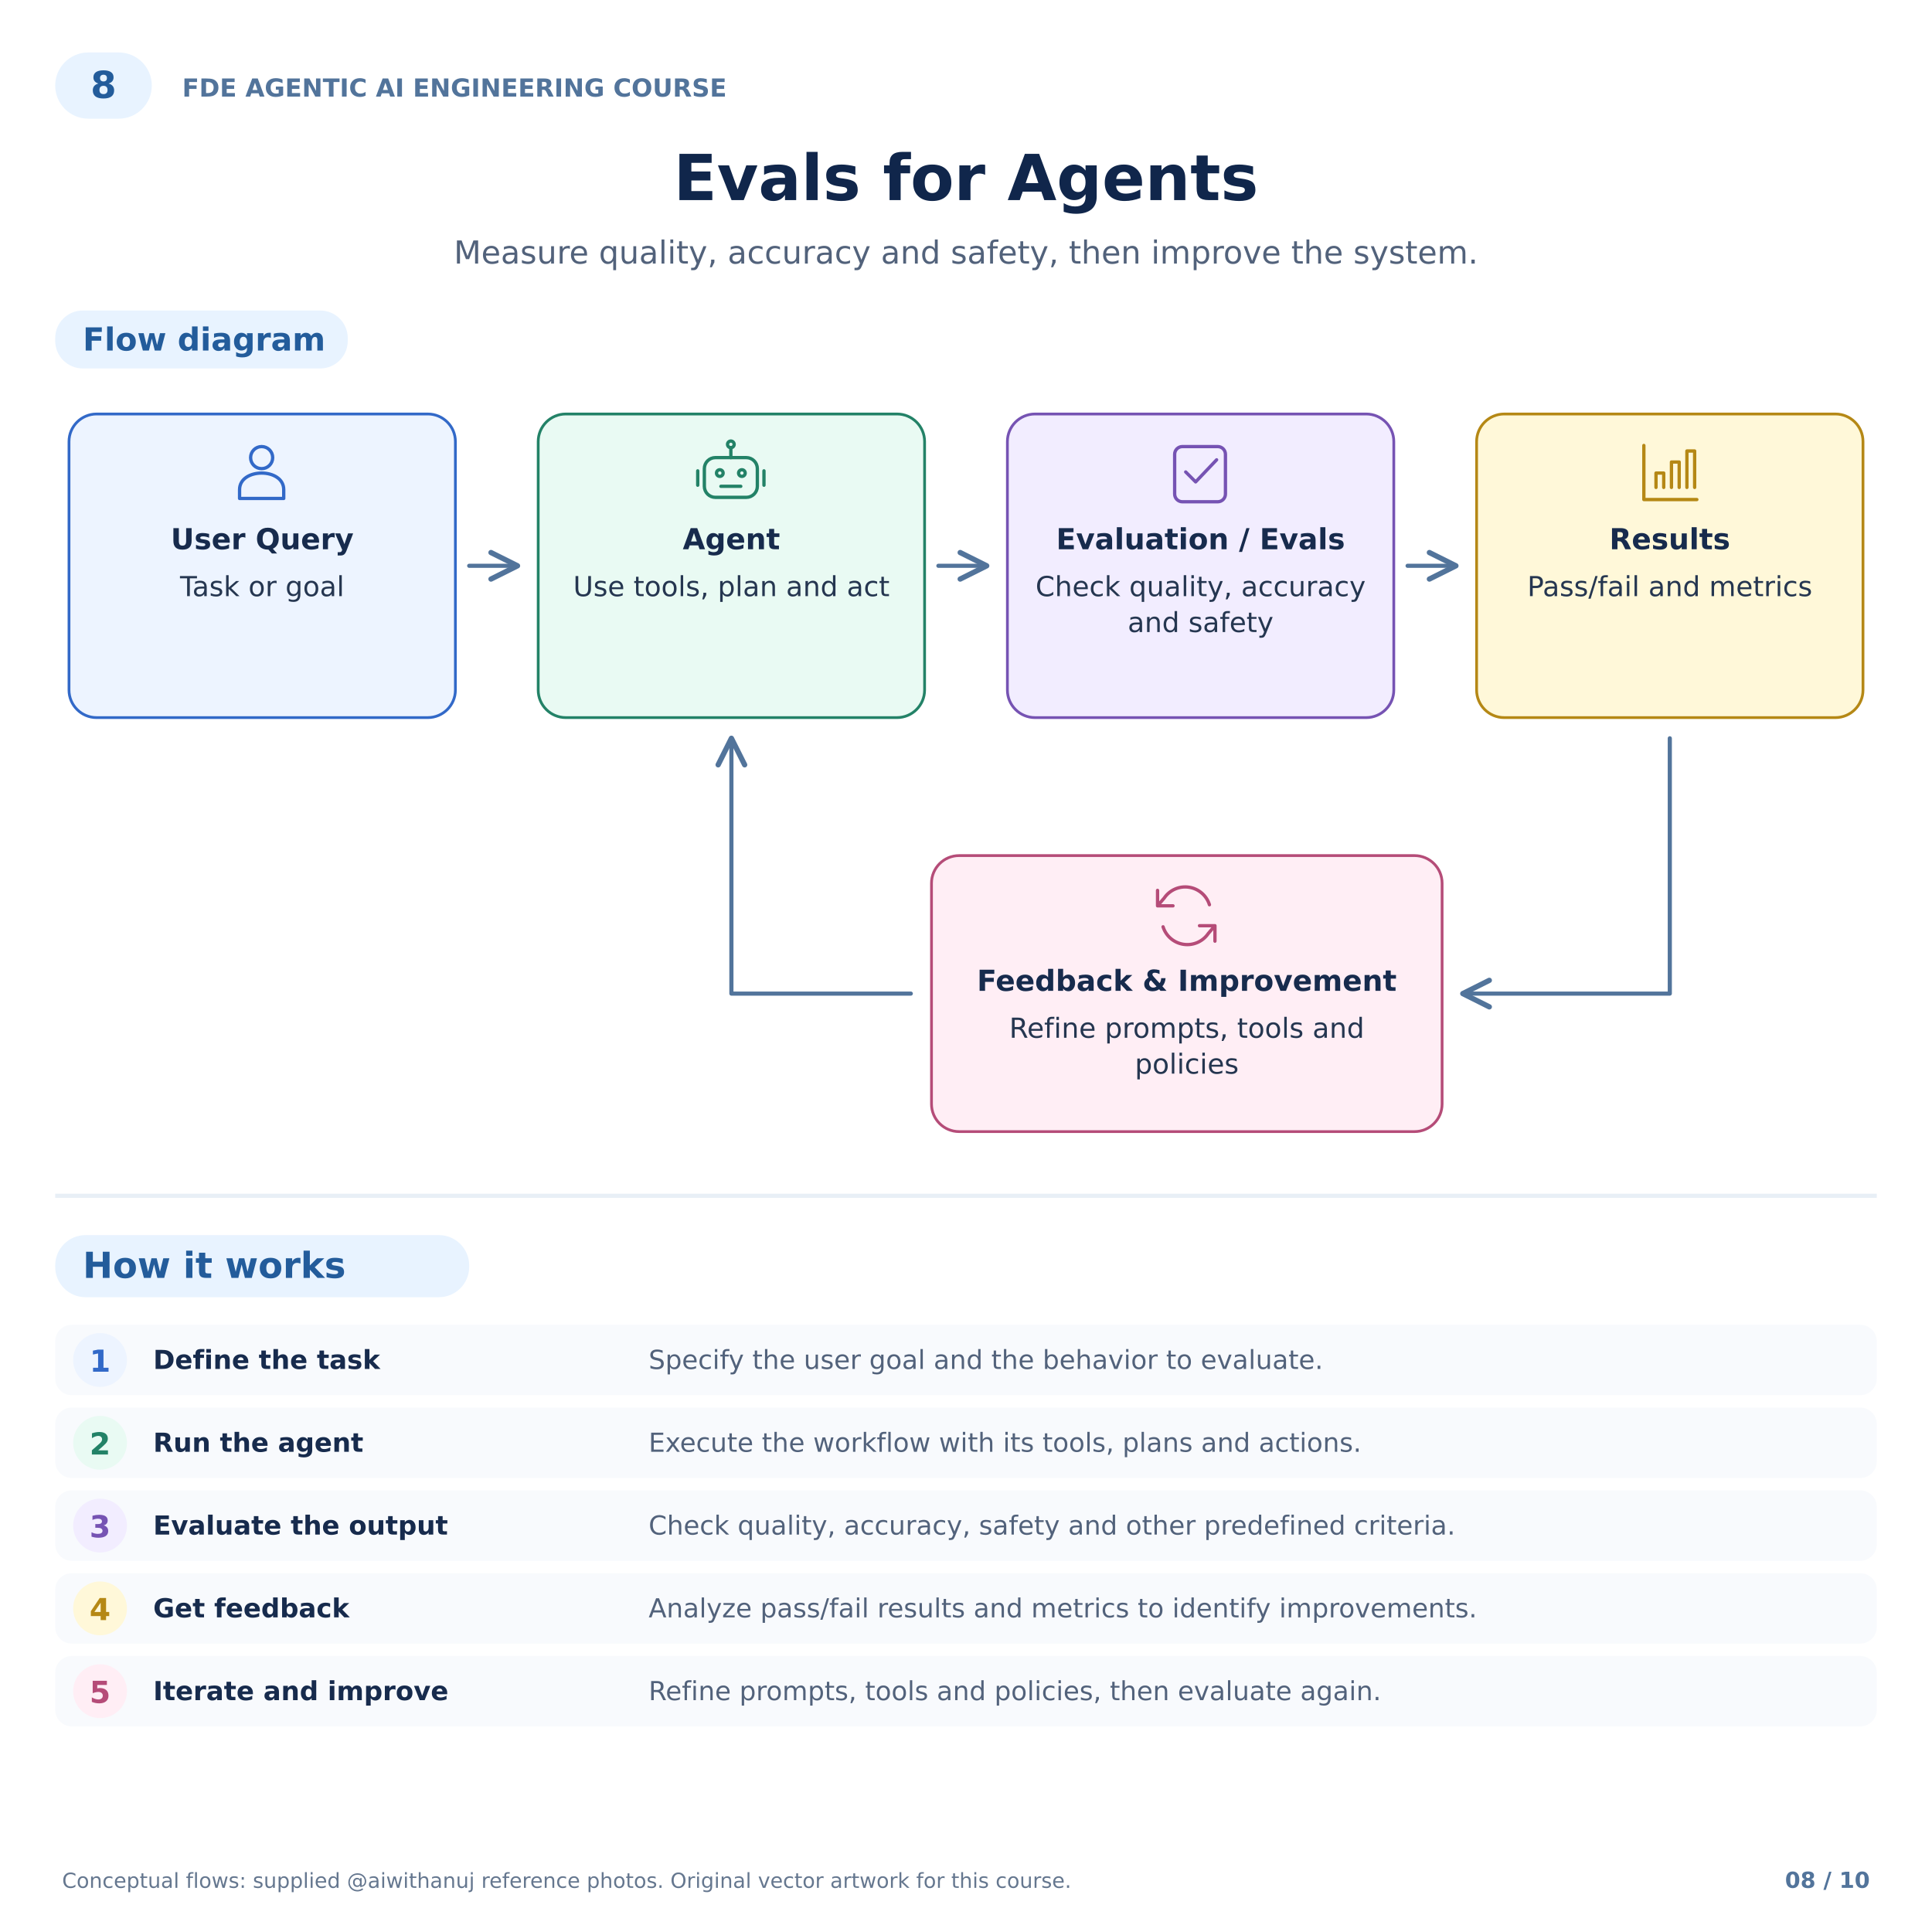
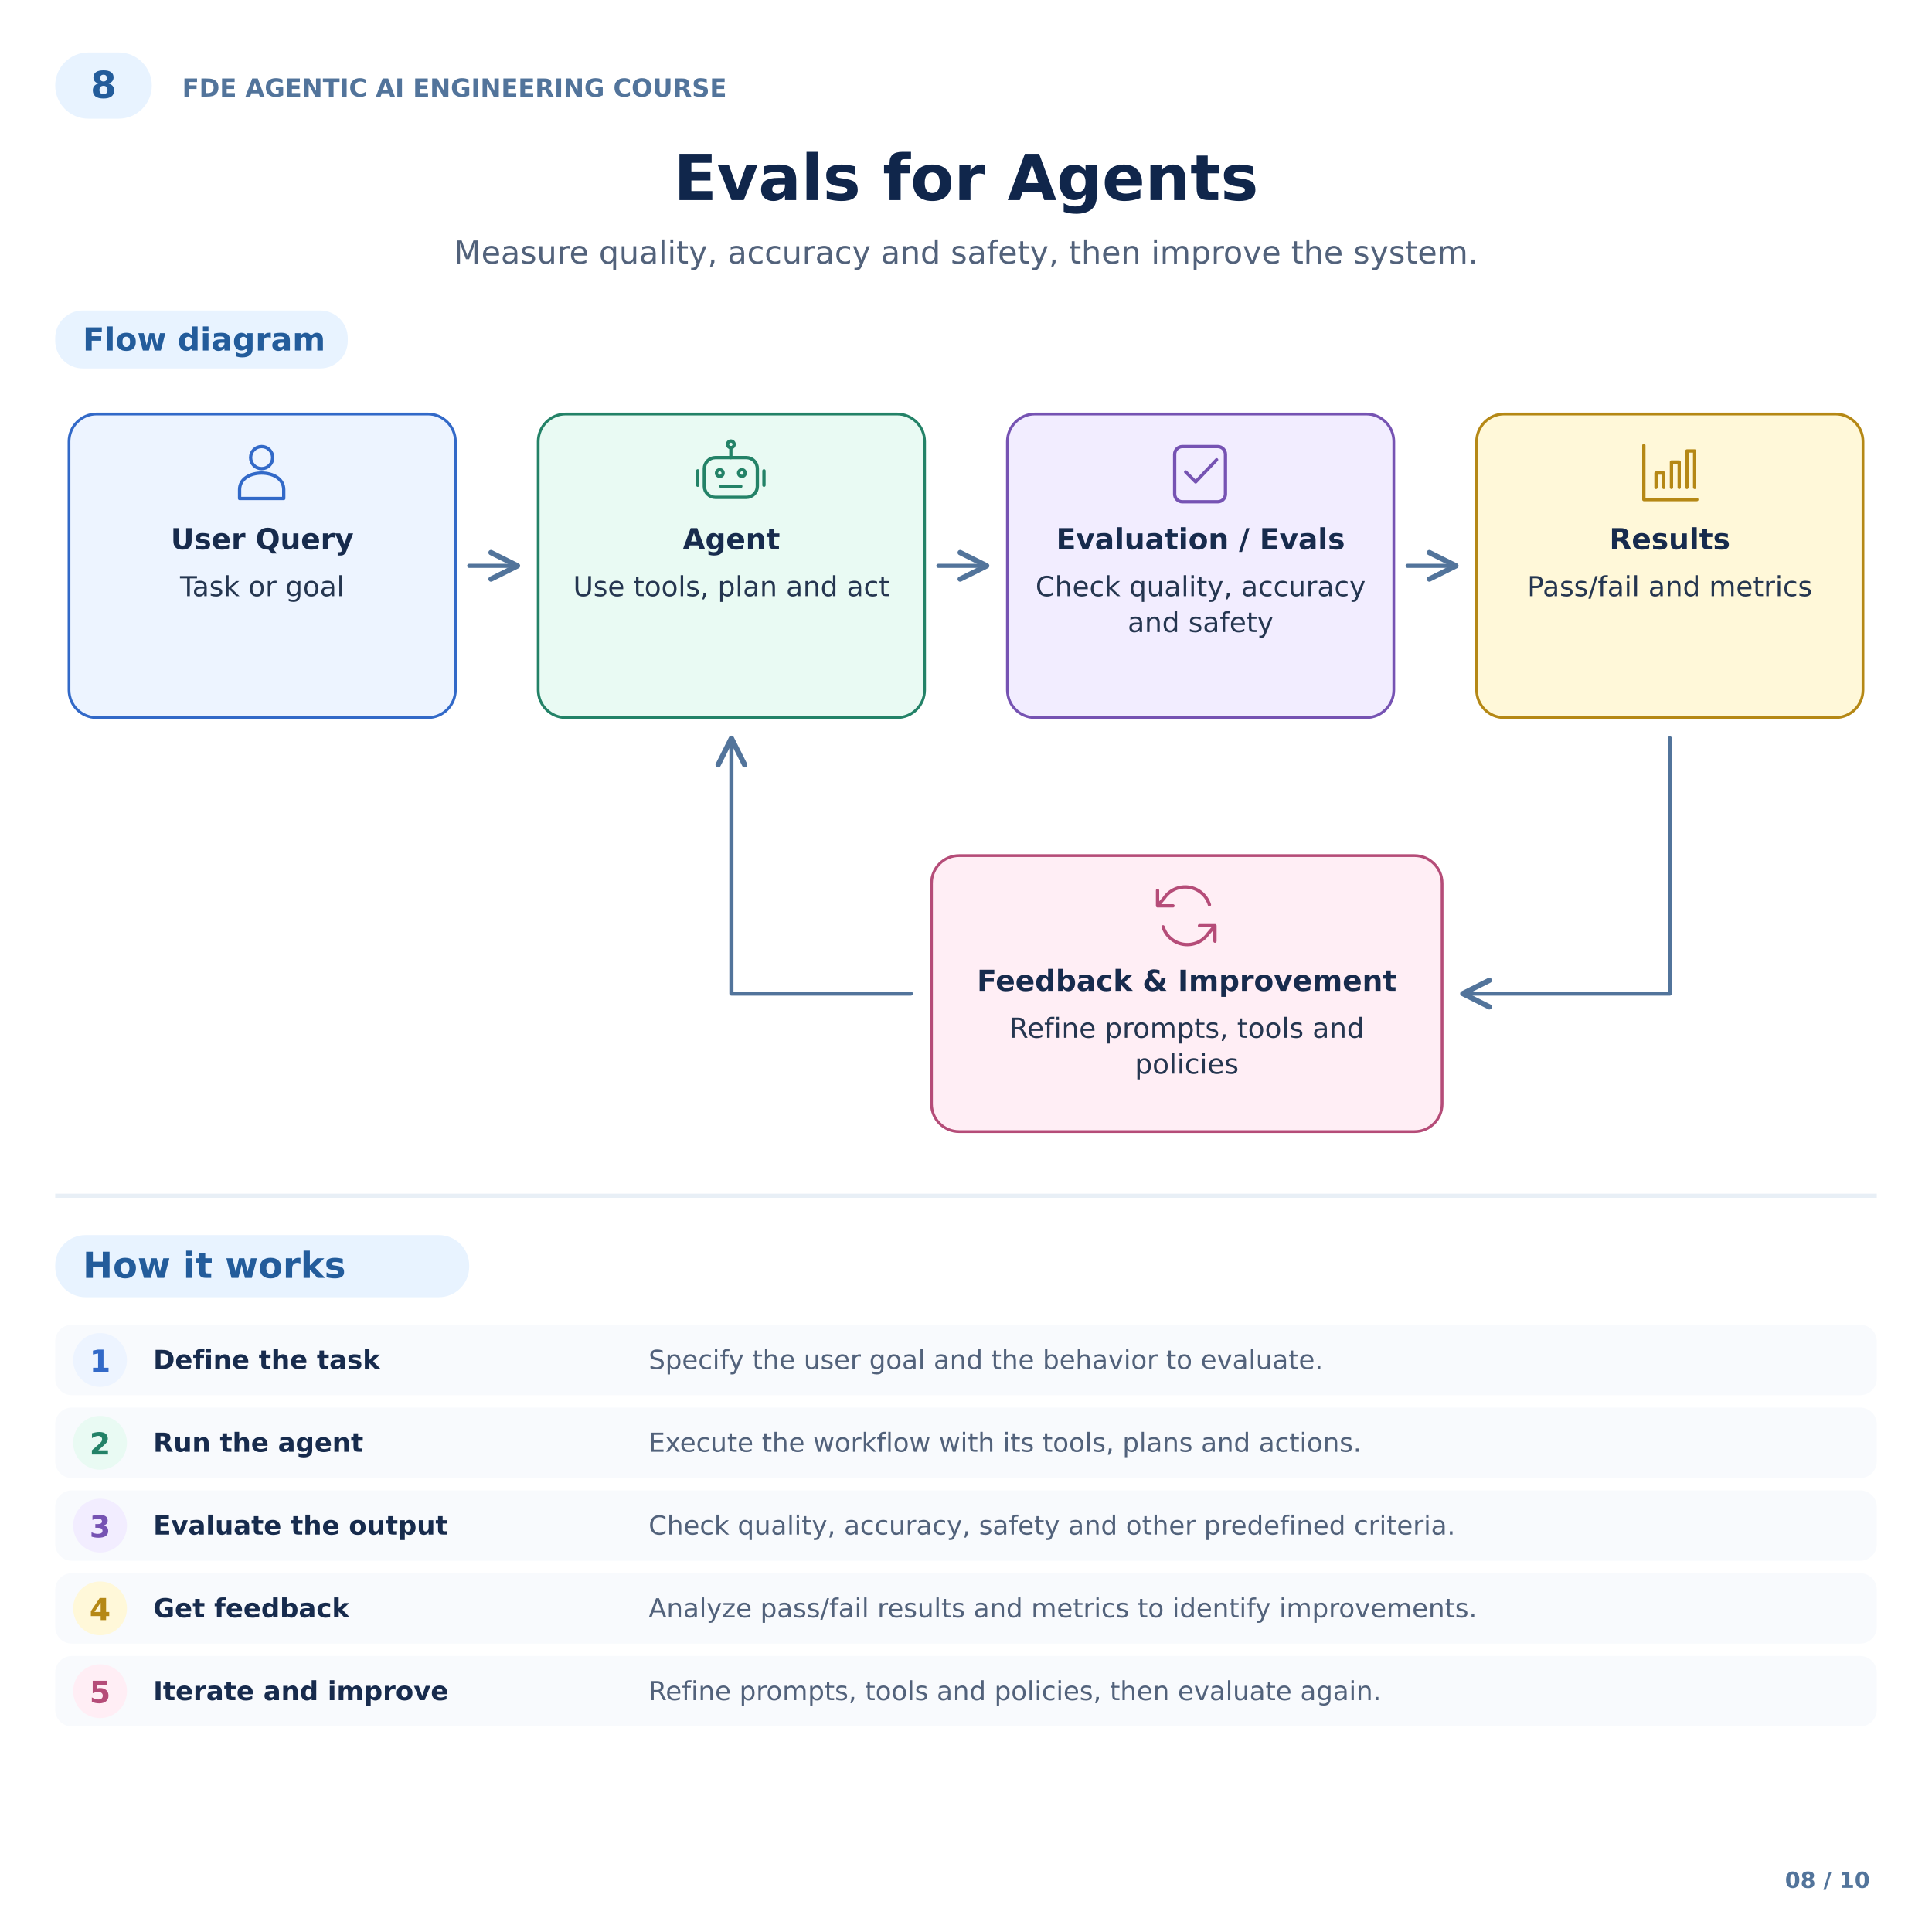
<svg xmlns="http://www.w3.org/2000/svg" width="1400" height="1400" viewBox="0 0 1400 1400" role="img" aria-labelledby="title desc">
  <defs>
    <marker id="arrow" viewBox="0 0 10 10" refX="9" refY="5" markerWidth="8" markerHeight="8" orient="auto-start-reverse">
      <path d="M1 1 9 5 1 9" fill="none" stroke="#52749b" stroke-width="1.6" stroke-linecap="round" stroke-linejoin="round" />
    </marker>
  </defs>
  <g font-family="DejaVu Sans,Arial,sans-serif">
    <rect x="0" y="0" width="1400" height="1400" rx="0" fill="#ffffff" stroke="none" stroke-width="2" />
    <rect x="40" y="38" width="70" height="48" rx="24" fill="#e8f3ff" stroke="none" stroke-width="2" />
    <text x="75" y="71" font-size="27" font-weight="700" fill="#235c9b" text-anchor="middle">8</text>
    <text x="132" y="70" font-size="18" font-weight="700" fill="#52749b" text-anchor="start">FDE AGENTIC AI ENGINEERING COURSE</text>
    <text x="700" y="145" font-size="46" font-weight="700" fill="#10264b" text-anchor="middle">Evals for Agents</text>
    <text x="700" y="191" font-size="23" font-weight="400" fill="#52627b" text-anchor="middle">Measure quality, accuracy and safety, then improve the system.</text>
    <rect x="40" y="225" width="212" height="42" rx="20" fill="#e8f3ff" stroke="none" stroke-width="2" />
    <text x="60" y="254" font-size="23" font-weight="700" fill="#235c9b" text-anchor="start">Flow diagram</text>
    <rect x="50" y="300" width="280" height="220" rx="20" fill="#edf4ff" stroke="#3269c8" stroke-width="2" />
    <g transform="translate(164.0,318) scale(0.8)" fill="none" stroke="#3269c8" stroke-width="3" stroke-linecap="round" stroke-linejoin="round">
      <circle cx="32" cy="17" r="10" />
      <path d="M12 54v-8c0-20 40-20 40 0v8Z" />
    </g>
    <text x="190.0" y="398" font-size="21" font-weight="700" fill="#172b4d" text-anchor="middle">User Query</text>
    <text x="190.0" y="432" font-size="20" font-weight="400" fill="#253650" text-anchor="middle">Task or goal</text>
    <rect x="390" y="300" width="280" height="220" rx="20" fill="#e9faf3" stroke="#238267" stroke-width="2" />
    <g transform="translate(504.0,318) scale(0.8)" fill="none" stroke="#238267" stroke-width="3" stroke-linecap="round" stroke-linejoin="round">
      <rect x="8" y="17" width="48" height="36" rx="10" />
      <path d="M32 17V8M2 29v13M62 29v13M23 43h18" />
      <circle cx="32" cy="5" r="3" />
      <circle cx="22" cy="31" r="3" />
      <circle cx="42" cy="31" r="3" />
    </g>
    <text x="530.0" y="398" font-size="21" font-weight="700" fill="#172b4d" text-anchor="middle">Agent</text>
    <text x="530.0" y="432" font-size="20" font-weight="400" fill="#253650" text-anchor="middle">Use tools, plan and act</text>
    <rect x="730" y="300" width="280" height="220" rx="20" fill="#f2edff" stroke="#7653b3" stroke-width="2" />
    <g transform="translate(844.0,318) scale(0.8)" fill="none" stroke="#7653b3" stroke-width="3" stroke-linecap="round" stroke-linejoin="round">
      <rect x="9" y="7" width="46" height="50" rx="7" />
      <path d="m19 30 9 9 19-20" />
    </g>
    <text x="870.0" y="398" font-size="21" font-weight="700" fill="#172b4d" text-anchor="middle">Evaluation / Evals</text>
    <text x="870.0" y="432" font-size="20" font-weight="400" fill="#253650" text-anchor="middle">Check quality, accuracy</text>
    <text x="870.0" y="458" font-size="20" font-weight="400" fill="#253650" text-anchor="middle">and safety</text>
    <rect x="1070" y="300" width="280" height="220" rx="20" fill="#fff8d9" stroke="#b58815" stroke-width="2" />
    <g transform="translate(1184.0,318) scale(0.8)" fill="none" stroke="#b58815" stroke-width="3" stroke-linecap="round" stroke-linejoin="round">
      <path d="M9 6v49h48 M20 44V31h7v13 M34 44V21h7v23 M48 44V11h7v33" />
    </g>
    <text x="1210.0" y="398" font-size="21" font-weight="700" fill="#172b4d" text-anchor="middle">Results</text>
    <text x="1210.0" y="432" font-size="20" font-weight="400" fill="#253650" text-anchor="middle">Pass/fail and metrics</text>
    <path d="M340 410H375" fill="none" stroke="#52749b" stroke-width="3" stroke-linecap="round" stroke-linejoin="round" marker-end="url(#arrow)" />
    <path d="M680 410H715" fill="none" stroke="#52749b" stroke-width="3" stroke-linecap="round" stroke-linejoin="round" marker-end="url(#arrow)" />
    <path d="M1020 410H1055" fill="none" stroke="#52749b" stroke-width="3" stroke-linecap="round" stroke-linejoin="round" marker-end="url(#arrow)" />
    <rect x="675" y="620" width="370" height="200" rx="20" fill="#ffeef5" stroke="#b54c78" stroke-width="2" />
    <g transform="translate(834.0,638) scale(0.8)" fill="none" stroke="#b54c78" stroke-width="3" stroke-linecap="round" stroke-linejoin="round">
      <path d="M53 22A23 23 0 0 0 12 16L6 23 M6 9v14h14 M11 42a23 23 0 0 0 41 6l6-7 M58 55V41H44" />
    </g>
    <text x="860.0" y="718" font-size="21" font-weight="700" fill="#172b4d" text-anchor="middle">Feedback &amp; Improvement</text>
    <text x="860.0" y="752" font-size="20" font-weight="400" fill="#253650" text-anchor="middle">Refine prompts, tools and</text>
    <text x="860.0" y="778" font-size="20" font-weight="400" fill="#253650" text-anchor="middle">policies</text>
    <path d="M1210 535V720H1060" fill="none" stroke="#52749b" stroke-width="3" stroke-linecap="round" stroke-linejoin="round" marker-end="url(#arrow)" />
    <path d="M660 720H530V535" fill="none" stroke="#52749b" stroke-width="3" stroke-linecap="round" stroke-linejoin="round" marker-end="url(#arrow)" />
    <rect x="40" y="865" width="1320" height="3" rx="0" fill="#e8eff6" stroke="none" stroke-width="2" />
    <rect x="40" y="895" width="300" height="45" rx="22" fill="#e8f3ff" stroke="none" stroke-width="2" />
    <text x="60" y="926" font-size="26" font-weight="700" fill="#235c9b" text-anchor="start">How it works</text>
    <rect x="40" y="960" width="1320" height="51" rx="12" fill="#f8fafd" stroke="none" stroke-width="2" />
    <rect x="53" y="966" width="39" height="39" rx="20" fill="#edf4ff" stroke="none" stroke-width="2" />
    <text x="72.5" y="994" font-size="22" font-weight="700" fill="#3269c8" text-anchor="middle">1</text>
    <text x="111" y="992" font-size="19" font-weight="700" fill="#172b4d" text-anchor="start">Define the task</text>
    <text x="470" y="992" font-size="19" font-weight="400" fill="#52627b" text-anchor="start">Specify the user goal and the behavior to evaluate.</text>
    <rect x="40" y="1020" width="1320" height="51" rx="12" fill="#f8fafd" stroke="none" stroke-width="2" />
    <rect x="53" y="1026" width="39" height="39" rx="20" fill="#e9faf3" stroke="none" stroke-width="2" />
    <text x="72.5" y="1054" font-size="22" font-weight="700" fill="#238267" text-anchor="middle">2</text>
    <text x="111" y="1052" font-size="19" font-weight="700" fill="#172b4d" text-anchor="start">Run the agent</text>
    <text x="470" y="1052" font-size="19" font-weight="400" fill="#52627b" text-anchor="start">Execute the workflow with its tools, plans and actions.</text>
    <rect x="40" y="1080" width="1320" height="51" rx="12" fill="#f8fafd" stroke="none" stroke-width="2" />
    <rect x="53" y="1086" width="39" height="39" rx="20" fill="#f2edff" stroke="none" stroke-width="2" />
    <text x="72.5" y="1114" font-size="22" font-weight="700" fill="#7653b3" text-anchor="middle">3</text>
    <text x="111" y="1112" font-size="19" font-weight="700" fill="#172b4d" text-anchor="start">Evaluate the output</text>
    <text x="470" y="1112" font-size="19" font-weight="400" fill="#52627b" text-anchor="start">Check quality, accuracy, safety and other predefined criteria.</text>
    <rect x="40" y="1140" width="1320" height="51" rx="12" fill="#f8fafd" stroke="none" stroke-width="2" />
    <rect x="53" y="1146" width="39" height="39" rx="20" fill="#fff8d9" stroke="none" stroke-width="2" />
    <text x="72.5" y="1174" font-size="22" font-weight="700" fill="#b58815" text-anchor="middle">4</text>
    <text x="111" y="1172" font-size="19" font-weight="700" fill="#172b4d" text-anchor="start">Get feedback</text>
    <text x="470" y="1172" font-size="19" font-weight="400" fill="#52627b" text-anchor="start">Analyze pass/fail results and metrics to identify improvements.</text>
    <rect x="40" y="1200" width="1320" height="51" rx="12" fill="#f8fafd" stroke="none" stroke-width="2" />
    <rect x="53" y="1206" width="39" height="39" rx="20" fill="#ffeef5" stroke="none" stroke-width="2" />
    <text x="72.5" y="1234" font-size="22" font-weight="700" fill="#b54c78" text-anchor="middle">5</text>
    <text x="111" y="1232" font-size="19" font-weight="700" fill="#172b4d" text-anchor="start">Iterate and improve</text>
    <text x="470" y="1232" font-size="19" font-weight="400" fill="#52627b" text-anchor="start">Refine prompts, tools and policies, then evaluate again.</text>
-     <text x="45" y="1368" font-size="15" font-weight="400" fill="#65778f" text-anchor="start">Conceptual flows: supplied @aiwithanuj reference photos. Original vector artwork for this course.</text>
    <text x="1355" y="1368" font-size="16" font-weight="700" fill="#52749b" text-anchor="end">08 / 10</text>
  </g>
</svg>
